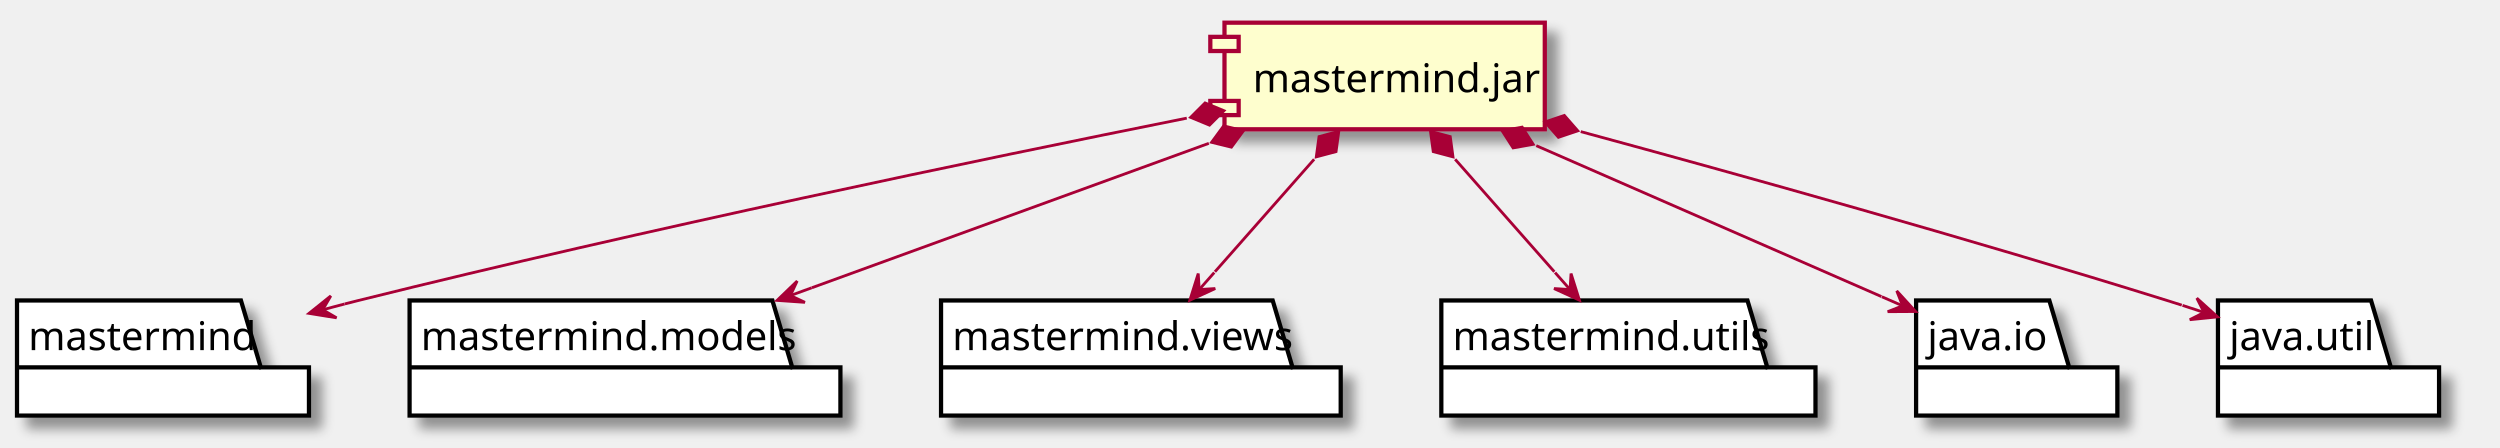
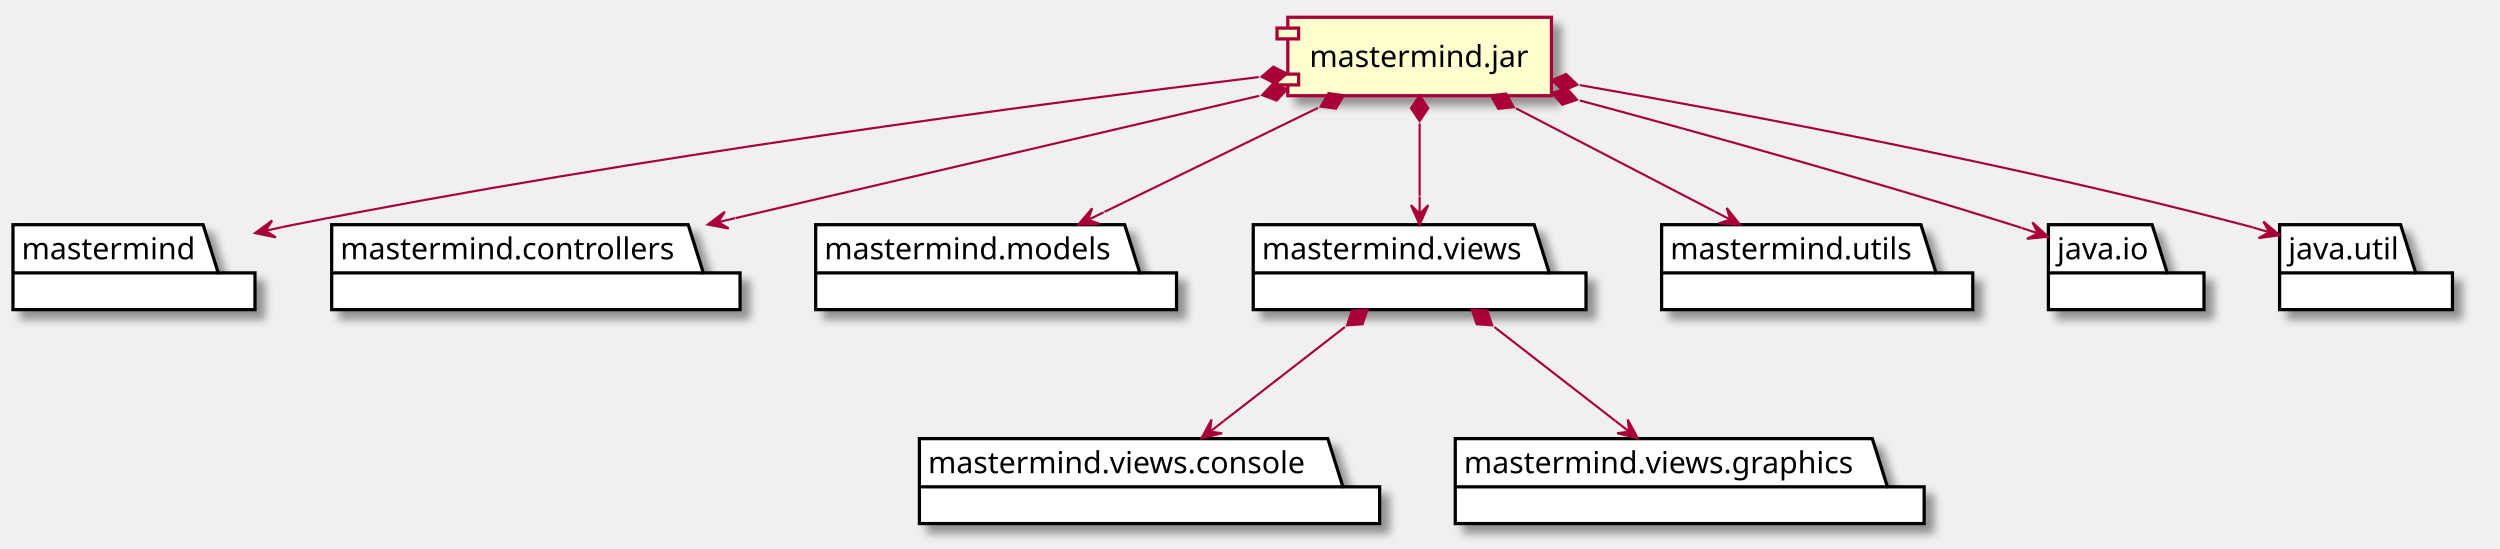
- <svg xmlns="http://www.w3.org/2000/svg" contentScriptType="application/ecmascript" contentStyleType="text/css" height="158px" preserveAspectRatio="none" style="width:882px;height:158px;" version="1.1" viewBox="0 0 882 158" width="882px" zoomAndPan="magnify">
+ <svg xmlns="http://www.w3.org/2000/svg" contentScriptType="application/ecmascript" contentStyleType="text/css" height="254px" preserveAspectRatio="none" style="width:1157px;height:254px;" version="1.1" viewBox="0 0 1157 254" width="1157px" zoomAndPan="magnify">
  <defs>
-     <filter height="300%" id="f15lcjbgfd6xso" width="300%" x="-1" y="-1">
+     <filter height="300%" id="fhk0h03xvjclm" width="300%" x="-1" y="-1">
      <feGaussianBlur result="blurOut" stdDeviation="2.0" />
      <feColorMatrix in="blurOut" result="blurOut2" type="matrix" values="0 0 0 0 0 0 0 0 0 0 0 0 0 0 0 0 0 0 .4 0" />
      <feOffset dx="4.0" dy="4.0" in="blurOut2" result="blurOut3" />
      <feBlend in="SourceGraphic" in2="blurOut3" mode="normal" />
    </filter>
  </defs>
  <g>
-     <polygon fill="#FFFFFF" filter="url(#f15lcjbgfd6xso)" points="6,106,85,106,92,129.609,109,129.609,109,146.609,6,146.609,6,106" style="stroke: #000000; stroke-width: 1.5;" />
-     <line style="stroke: #000000; stroke-width: 1.5;" x1="6" x2="92" y1="129.609" y2="129.609" />
-     <text fill="#000000" font-family="sans-serif" font-size="14" lengthAdjust="spacingAndGlyphs" textLength="73" x="10" y="123.533">mastermind</text>
-     <polygon fill="#FFFFFF" filter="url(#f15lcjbgfd6xso)" points="144.5,106,272.5,106,279.5,129.609,296.5,129.609,296.5,146.609,144.5,146.609,144.5,106" style="stroke: #000000; stroke-width: 1.5;" />
-     <line style="stroke: #000000; stroke-width: 1.5;" x1="144.5" x2="279.5" y1="129.609" y2="129.609" />
-     <text fill="#000000" font-family="sans-serif" font-size="14" lengthAdjust="spacingAndGlyphs" textLength="122" x="148.5" y="123.533">mastermind.models</text>
-     <polygon fill="#FFFFFF" filter="url(#f15lcjbgfd6xso)" points="332,106,449,106,456,129.609,473,129.609,473,146.609,332,146.609,332,106" style="stroke: #000000; stroke-width: 1.5;" />
-     <line style="stroke: #000000; stroke-width: 1.5;" x1="332" x2="456" y1="129.609" y2="129.609" />
-     <text fill="#000000" font-family="sans-serif" font-size="14" lengthAdjust="spacingAndGlyphs" textLength="111" x="336" y="123.533">mastermind.views</text>
-     <polygon fill="#FFFFFF" filter="url(#f15lcjbgfd6xso)" points="508.5,106,616.5,106,623.5,129.609,640.5,129.609,640.5,146.609,508.5,146.609,508.5,106" style="stroke: #000000; stroke-width: 1.5;" />
-     <line style="stroke: #000000; stroke-width: 1.5;" x1="508.5" x2="623.5" y1="129.609" y2="129.609" />
-     <text fill="#000000" font-family="sans-serif" font-size="14" lengthAdjust="spacingAndGlyphs" textLength="102" x="512.5" y="123.533">mastermind.utils</text>
-     <polygon fill="#FFFFFF" filter="url(#f15lcjbgfd6xso)" points="676,106,723,106,730,129.609,747,129.609,747,146.609,676,146.609,676,106" style="stroke: #000000; stroke-width: 1.5;" />
-     <line style="stroke: #000000; stroke-width: 1.5;" x1="676" x2="730" y1="129.609" y2="129.609" />
-     <text fill="#000000" font-family="sans-serif" font-size="14" lengthAdjust="spacingAndGlyphs" textLength="41" x="680" y="123.533">java.io</text>
-     <polygon fill="#FFFFFF" filter="url(#f15lcjbgfd6xso)" points="782.5,106,836.5,106,843.5,129.609,860.5,129.609,860.5,146.609,782.5,146.609,782.5,106" style="stroke: #000000; stroke-width: 1.5;" />
-     <line style="stroke: #000000; stroke-width: 1.5;" x1="782.5" x2="843.5" y1="129.609" y2="129.609" />
-     <text fill="#000000" font-family="sans-serif" font-size="14" lengthAdjust="spacingAndGlyphs" textLength="48" x="786.5" y="123.533">java.util</text>
-     <rect fill="#FEFECE" filter="url(#f15lcjbgfd6xso)" height="37.609" style="stroke: #A80036; stroke-width: 1.5;" width="113" x="432" y="8" />
-     <rect fill="#FEFECE" height="5" style="stroke: #A80036; stroke-width: 1.5;" width="10" x="427" y="13" />
-     <rect fill="#FEFECE" height="5" style="stroke: #A80036; stroke-width: 1.5;" width="10" x="427" y="35.609" />
-     <text fill="#000000" font-family="sans-serif" font-size="14" lengthAdjust="spacingAndGlyphs" textLength="93" x="442" y="32.533">mastermind.jar</text>
-     <path d="M418.695,41.678 C345.572,56.324 227.52,80.869 126.5,106 C124.903,106.397 123.287,106.805 121.659,107.222 " fill="none" id="jar-mastermind" style="stroke: #A80036; stroke-width: 1.0;" />
-     <polygon fill="#A80036" points="109.024,110.555,118.746,112.128,113.859,109.28,116.707,104.392,109.024,110.555" style="stroke: #A80036; stroke-width: 1.0;" />
-     <line style="stroke: #A80036; stroke-width: 1.0;" x1="113.859" x2="121.594" y1="109.28" y2="107.24" />
-     <polygon fill="#A80036" points="431.812,39.06,425.145,36.312,420.044,41.409,426.711,44.157,431.812,39.06" style="stroke: #A80036; stroke-width: 1.0;" />
-     <path d="M426.474,50.566 C384.516,65.83 329.172,85.964 286.419,101.518 " fill="none" id="jar-mastermind.models" style="stroke: #A80036; stroke-width: 1.0;" />
-     <polygon fill="#A80036" points="274.151,105.981,283.976,106.663,278.85,104.272,281.241,99.146,274.151,105.981" style="stroke: #A80036; stroke-width: 1.0;" />
-     <line style="stroke: #A80036; stroke-width: 1.0;" x1="278.85" x2="286.368" y1="104.272" y2="101.537" />
-     <polygon fill="#A80036" points="438.719,46.111,431.713,44.403,427.442,50.213,434.448,51.921,438.719,46.111" style="stroke: #A80036; stroke-width: 1.0;" />
-     <path d="M463.627,56.2 C452.648,68.646 439.739,83.281 428.621,95.886 " fill="none" id="jar-mastermind.views" style="stroke: #A80036; stroke-width: 1.0;" />
-     <polygon fill="#A80036" points="419.784,105.905,428.737,101.801,423.091,102.155,422.737,96.509,419.784,105.905" style="stroke: #A80036; stroke-width: 1.0;" />
-     <line style="stroke: #A80036; stroke-width: 1.0;" x1="423.091" x2="428.384" y1="102.155" y2="96.156" />
-     <polygon fill="#A80036" points="472.324,46.339,465.355,48.193,464.386,55.339,471.355,53.485,472.324,46.339" style="stroke: #A80036; stroke-width: 1.0;" />
-     <path d="M513.373,56.2 C524.352,68.646 537.261,83.281 548.379,95.886 " fill="none" id="jar-mastermind.utils" style="stroke: #A80036; stroke-width: 1.0;" />
-     <polygon fill="#A80036" points="557.216,105.905,554.263,96.509,553.909,102.155,548.263,101.801,557.216,105.905" style="stroke: #A80036; stroke-width: 1.0;" />
-     <line style="stroke: #A80036; stroke-width: 1.0;" x1="553.909" x2="548.616" y1="102.155" y2="96.156" />
-     <polygon fill="#A80036" points="504.676,46.339,505.645,53.485,512.614,55.339,511.645,48.193,504.676,46.339" style="stroke: #A80036; stroke-width: 1.0;" />
-     <path d="M541.999,51.391 C579.074,67.601 628.005,88.994 663.761,104.627 " fill="none" id="jar-java.io" style="stroke: #A80036; stroke-width: 1.0;" />
-     <polygon fill="#A80036" points="675.817,109.899,669.173,102.628,671.236,107.895,665.968,109.958,675.817,109.899" style="stroke: #A80036; stroke-width: 1.0;" />
-     <line style="stroke: #A80036; stroke-width: 1.0;" x1="671.236" x2="663.906" y1="107.895" y2="104.691" />
-     <polygon fill="#A80036" points="529.922,46.111,533.817,52.18,540.917,50.919,537.022,44.85,529.922,46.111" style="stroke: #A80036; stroke-width: 1.0;" />
-     <path d="M557.681,46.434 C613.69,61.626 694.496,84.151 764.5,106 C766.219,106.537 767.965,107.089 769.726,107.653 " fill="none" id="jar-java.util" style="stroke: #A80036; stroke-width: 1.0;" />
-     <polygon fill="#A80036" points="782.344,111.793,775.04,105.186,777.593,110.234,772.545,112.788,782.344,111.793" style="stroke: #A80036; stroke-width: 1.0;" />
-     <line style="stroke: #A80036; stroke-width: 1.0;" x1="777.593" x2="769.991" y1="110.234" y2="107.74" />
-     <polygon fill="#A80036" points="545.06,43.021,549.808,48.448,556.644,46.153,551.896,40.725,545.06,43.021" style="stroke: #A80036; stroke-width: 1.0;" />
+     <polygon fill="#FFFFFF" filter="url(#fhk0h03xvjclm)" points="6,104,94,104,101,126.297,118,126.297,118,143.297,6,143.297,6,104" style="stroke: #000000; stroke-width: 1.5;" />
+     <line style="stroke: #000000; stroke-width: 1.5;" x1="6" x2="101" y1="126.297" y2="126.297" />
+     <text fill="#000000" font-family="sans-serif" font-size="14" lengthAdjust="spacingAndGlyphs" textLength="82" x="10" y="119.995">mastermind</text>
+     <polygon fill="#FFFFFF" filter="url(#fhk0h03xvjclm)" points="153.5,104,318.5,104,325.5,126.297,342.5,126.297,342.5,143.297,153.5,143.297,153.5,104" style="stroke: #000000; stroke-width: 1.5;" />
+     <line style="stroke: #000000; stroke-width: 1.5;" x1="153.5" x2="325.5" y1="126.297" y2="126.297" />
+     <text fill="#000000" font-family="sans-serif" font-size="14" lengthAdjust="spacingAndGlyphs" textLength="159" x="157.5" y="119.995">mastermind.controllers</text>
+     <polygon fill="#FFFFFF" filter="url(#fhk0h03xvjclm)" points="377.5,104,520.5,104,527.5,126.297,544.5,126.297,544.5,143.297,377.5,143.297,377.5,104" style="stroke: #000000; stroke-width: 1.5;" />
+     <line style="stroke: #000000; stroke-width: 1.5;" x1="377.5" x2="527.5" y1="126.297" y2="126.297" />
+     <text fill="#000000" font-family="sans-serif" font-size="14" lengthAdjust="spacingAndGlyphs" textLength="137" x="381.5" y="119.995">mastermind.models</text>
+     <polygon fill="#FFFFFF" filter="url(#fhk0h03xvjclm)" points="580,104,710,104,717,126.297,734,126.297,734,143.297,580,143.297,580,104" style="stroke: #000000; stroke-width: 1.5;" />
+     <line style="stroke: #000000; stroke-width: 1.5;" x1="580" x2="717" y1="126.297" y2="126.297" />
+     <text fill="#000000" font-family="sans-serif" font-size="14" lengthAdjust="spacingAndGlyphs" textLength="124" x="584" y="119.995">mastermind.views</text>
+     <polygon fill="#FFFFFF" filter="url(#fhk0h03xvjclm)" points="425.5,203,614.5,203,621.5,225.297,638.5,225.297,638.5,242.297,425.5,242.297,425.5,203" style="stroke: #000000; stroke-width: 1.5;" />
+     <line style="stroke: #000000; stroke-width: 1.5;" x1="425.5" x2="621.5" y1="225.297" y2="225.297" />
+     <text fill="#000000" font-family="sans-serif" font-size="14" lengthAdjust="spacingAndGlyphs" textLength="183" x="429.5" y="218.995">mastermind.views.console</text>
+     <polygon fill="#FFFFFF" filter="url(#fhk0h03xvjclm)" points="673.5,203,866.5,203,873.5,225.297,890.5,225.297,890.5,242.297,673.5,242.297,673.5,203" style="stroke: #000000; stroke-width: 1.5;" />
+     <line style="stroke: #000000; stroke-width: 1.5;" x1="673.5" x2="873.5" y1="225.297" y2="225.297" />
+     <text fill="#000000" font-family="sans-serif" font-size="14" lengthAdjust="spacingAndGlyphs" textLength="187" x="677.5" y="218.995">mastermind.views.graphics</text>
+     <polygon fill="#FFFFFF" filter="url(#fhk0h03xvjclm)" points="769,104,889,104,896,126.297,913,126.297,913,143.297,769,143.297,769,104" style="stroke: #000000; stroke-width: 1.5;" />
+     <line style="stroke: #000000; stroke-width: 1.5;" x1="769" x2="896" y1="126.297" y2="126.297" />
+     <text fill="#000000" font-family="sans-serif" font-size="14" lengthAdjust="spacingAndGlyphs" textLength="114" x="773" y="119.995">mastermind.utils</text>
+     <polygon fill="#FFFFFF" filter="url(#fhk0h03xvjclm)" points="948,104,996,104,1003,126.297,1020,126.297,1020,143.297,948,143.297,948,104" style="stroke: #000000; stroke-width: 1.5;" />
+     <line style="stroke: #000000; stroke-width: 1.5;" x1="948" x2="1003" y1="126.297" y2="126.297" />
+     <text fill="#000000" font-family="sans-serif" font-size="14" lengthAdjust="spacingAndGlyphs" textLength="42" x="952" y="119.995">java.io</text>
+     <polygon fill="#FFFFFF" filter="url(#fhk0h03xvjclm)" points="1055,104,1111,104,1118,126.297,1135,126.297,1135,143.297,1055,143.297,1055,104" style="stroke: #000000; stroke-width: 1.5;" />
+     <line style="stroke: #000000; stroke-width: 1.5;" x1="1055" x2="1118" y1="126.297" y2="126.297" />
+     <text fill="#000000" font-family="sans-serif" font-size="14" lengthAdjust="spacingAndGlyphs" textLength="50" x="1059" y="119.995">java.util</text>
+     <rect fill="#FEFECE" filter="url(#fhk0h03xvjclm)" height="36.297" style="stroke: #A80036; stroke-width: 1.5;" width="122" x="596" y="8" />
+     <rect fill="#FEFECE" height="5" style="stroke: #A80036; stroke-width: 1.5;" width="10" x="591" y="13" />
+     <rect fill="#FEFECE" height="5" style="stroke: #A80036; stroke-width: 1.5;" width="10" x="591" y="34.297" />
+     <text fill="#000000" font-family="sans-serif" font-size="14" lengthAdjust="spacingAndGlyphs" textLength="102" x="606" y="30.995">mastermind.jar</text>
+     <path d="M582.57,35.66 C481.11,48.01 293.93,72.67 136,104 C134.26,104.34 132.51,104.7 130.74,105.07 " fill="none" id="jar-mastermind" style="stroke: #A80036; stroke-width: 1.0;" />
+     <polygon fill="#A80036" points="118.03,107.88,127.68,109.849,122.913,106.803,125.958,102.036,118.03,107.88" style="stroke: #A80036; stroke-width: 1.0;" />
+     <line style="stroke: #A80036; stroke-width: 1.0;" x1="122.913" x2="130.73" y1="106.803" y2="105.075" />
+     <polygon fill="#A80036" points="595.71,34.08,589.27,30.835,583.798,35.531,590.238,38.776,595.71,34.08" style="stroke: #A80036; stroke-width: 1.0;" />
+     <path d="M582.75,44.34 C514.71,60.22 413.72,83.81 340.47,100.91 " fill="none" id="jar-mastermind.controllers" style="stroke: #A80036; stroke-width: 1.0;" />
+     <polygon fill="#A80036" points="327.58,103.92,337.254,105.767,332.449,102.782,335.434,97.977,327.58,103.92" style="stroke: #A80036; stroke-width: 1.0;" />
+     <line style="stroke: #A80036; stroke-width: 1.0;" x1="332.449" x2="340.245" y1="102.782" y2="100.96" />
+     <polygon fill="#A80036" points="595.77,41.3,589.017,38.77,584.085,44.03,590.837,46.56,595.77,41.3" style="stroke: #A80036; stroke-width: 1.0;" />
+     <path d="M610.01,49.9 C580.17,64.43 541.58,83.24 511.15,98.06 " fill="none" id="jar-mastermind.models" style="stroke: #A80036; stroke-width: 1.0;" />
+     <polygon fill="#A80036" points="499.08,103.94,508.923,103.599,503.576,101.752,505.423,96.406,499.08,103.94" style="stroke: #A80036; stroke-width: 1.0;" />
+     <line style="stroke: #A80036; stroke-width: 1.0;" x1="503.576" x2="510.77" y1="101.752" y2="98.25" />
+     <polygon fill="#A80036" points="621.96,44.07,614.814,43.105,611.175,49.331,618.321,50.295,621.96,44.07" style="stroke: #A80036; stroke-width: 1.0;" />
+     <path d="M657,57.15 C657,67.82 657,79.86 657,90.66 " fill="none" id="jar-mastermind.views" style="stroke: #A80036; stroke-width: 1.0;" />
+     <polygon fill="#A80036" points="657,103.94,661,94.94,657,98.94,653,94.94,657,103.94" style="stroke: #A80036; stroke-width: 1.0;" />
+     <line style="stroke: #A80036; stroke-width: 1.0;" x1="657" x2="657" y1="98.94" y2="90.94" />
+     <polygon fill="#A80036" points="657,44.07,653,50.07,657,56.07,661,50.07,657,44.07" style="stroke: #A80036; stroke-width: 1.0;" />
+     <path d="M622.42,151.34 C604.94,164.9 583.79,181.31 566.35,194.85 " fill="none" id="mastermind.views-mastermind.views.console" style="stroke: #A80036; stroke-width: 1.0;" />
+     <polygon fill="#A80036" points="556.03,202.85,565.592,200.492,559.98,199.785,560.688,194.172,556.03,202.85" style="stroke: #A80036; stroke-width: 1.0;" />
+     <line style="stroke: #A80036; stroke-width: 1.0;" x1="559.98" x2="566.3" y1="199.785" y2="194.885" />
+     <polygon fill="#A80036" points="632.9,143.2,625.708,143.719,623.42,150.557,630.612,150.039,632.9,143.2" style="stroke: #A80036; stroke-width: 1.0;" />
+     <path d="M691.58,151.34 C709.06,164.9 730.21,181.31 747.65,194.85 " fill="none" id="mastermind.views-mastermind.views.graphics" style="stroke: #A80036; stroke-width: 1.0;" />
+     <polygon fill="#A80036" points="757.97,202.85,753.312,194.172,754.02,199.785,748.408,200.492,757.97,202.85" style="stroke: #A80036; stroke-width: 1.0;" />
+     <line style="stroke: #A80036; stroke-width: 1.0;" x1="754.02" x2="747.7" y1="199.785" y2="194.885" />
+     <polygon fill="#A80036" points="681.1,143.2,683.388,150.039,690.58,150.557,688.292,143.719,681.1,143.2" style="stroke: #A80036; stroke-width: 1.0;" />
+     <path d="M701.53,50.11 C729.38,64.57 765.22,83.17 793.59,97.89 " fill="none" id="jar-mastermind.utils" style="stroke: #A80036; stroke-width: 1.0;" />
+     <polygon fill="#A80036" points="805.25,103.94,799.106,96.243,800.812,101.636,795.419,103.343,805.25,103.94" style="stroke: #A80036; stroke-width: 1.0;" />
+     <line style="stroke: #A80036; stroke-width: 1.0;" x1="800.812" x2="793.705" y1="101.636" y2="97.955" />
+     <polygon fill="#A80036" points="689.9,44.07,693.385,50.383,700.553,49.594,697.068,43.281,689.9,44.07" style="stroke: #A80036; stroke-width: 1.0;" />
+     <path d="M731.13,46.5 C786.47,61.38 863.8,82.85 931,104 C932.46,104.46 933.93,104.93 935.42,105.41 " fill="none" id="jar-java.io" style="stroke: #A80036; stroke-width: 1.0;" />
+     <polygon fill="#A80036" points="947.89,109.56,940.612,102.924,943.145,107.982,938.088,110.516,947.89,109.56" style="stroke: #A80036; stroke-width: 1.0;" />
+     <line style="stroke: #A80036; stroke-width: 1.0;" x1="943.145" x2="935.555" y1="107.982" y2="105.455" />
+     <polygon fill="#A80036" points="718.26,43.05,723.018,48.469,729.85,46.162,725.092,40.743,718.26,43.05" style="stroke: #A80036; stroke-width: 1.0;" />
+     <path d="M731.12,39.39 C808.31,52.89 932.49,76.31 1038,104 C1039.47,104.39 1040.96,104.79 1042.46,105.2 " fill="none" id="jar-java.util" style="stroke: #A80036; stroke-width: 1.0;" />
+     <polygon fill="#A80036" points="1055,108.88,1047.489,102.509,1050.202,107.473,1045.238,110.186,1055,108.88" style="stroke: #A80036; stroke-width: 1.0;" />
+     <line style="stroke: #A80036; stroke-width: 1.0;" x1="1050.202" x2="1042.52" y1="107.473" y2="105.225" />
+     <polygon fill="#A80036" points="718.2,37.14,723.426,42.109,730.023,39.196,724.797,34.227,718.2,37.14" style="stroke: #A80036; stroke-width: 1.0;" />
  </g>
</svg>
